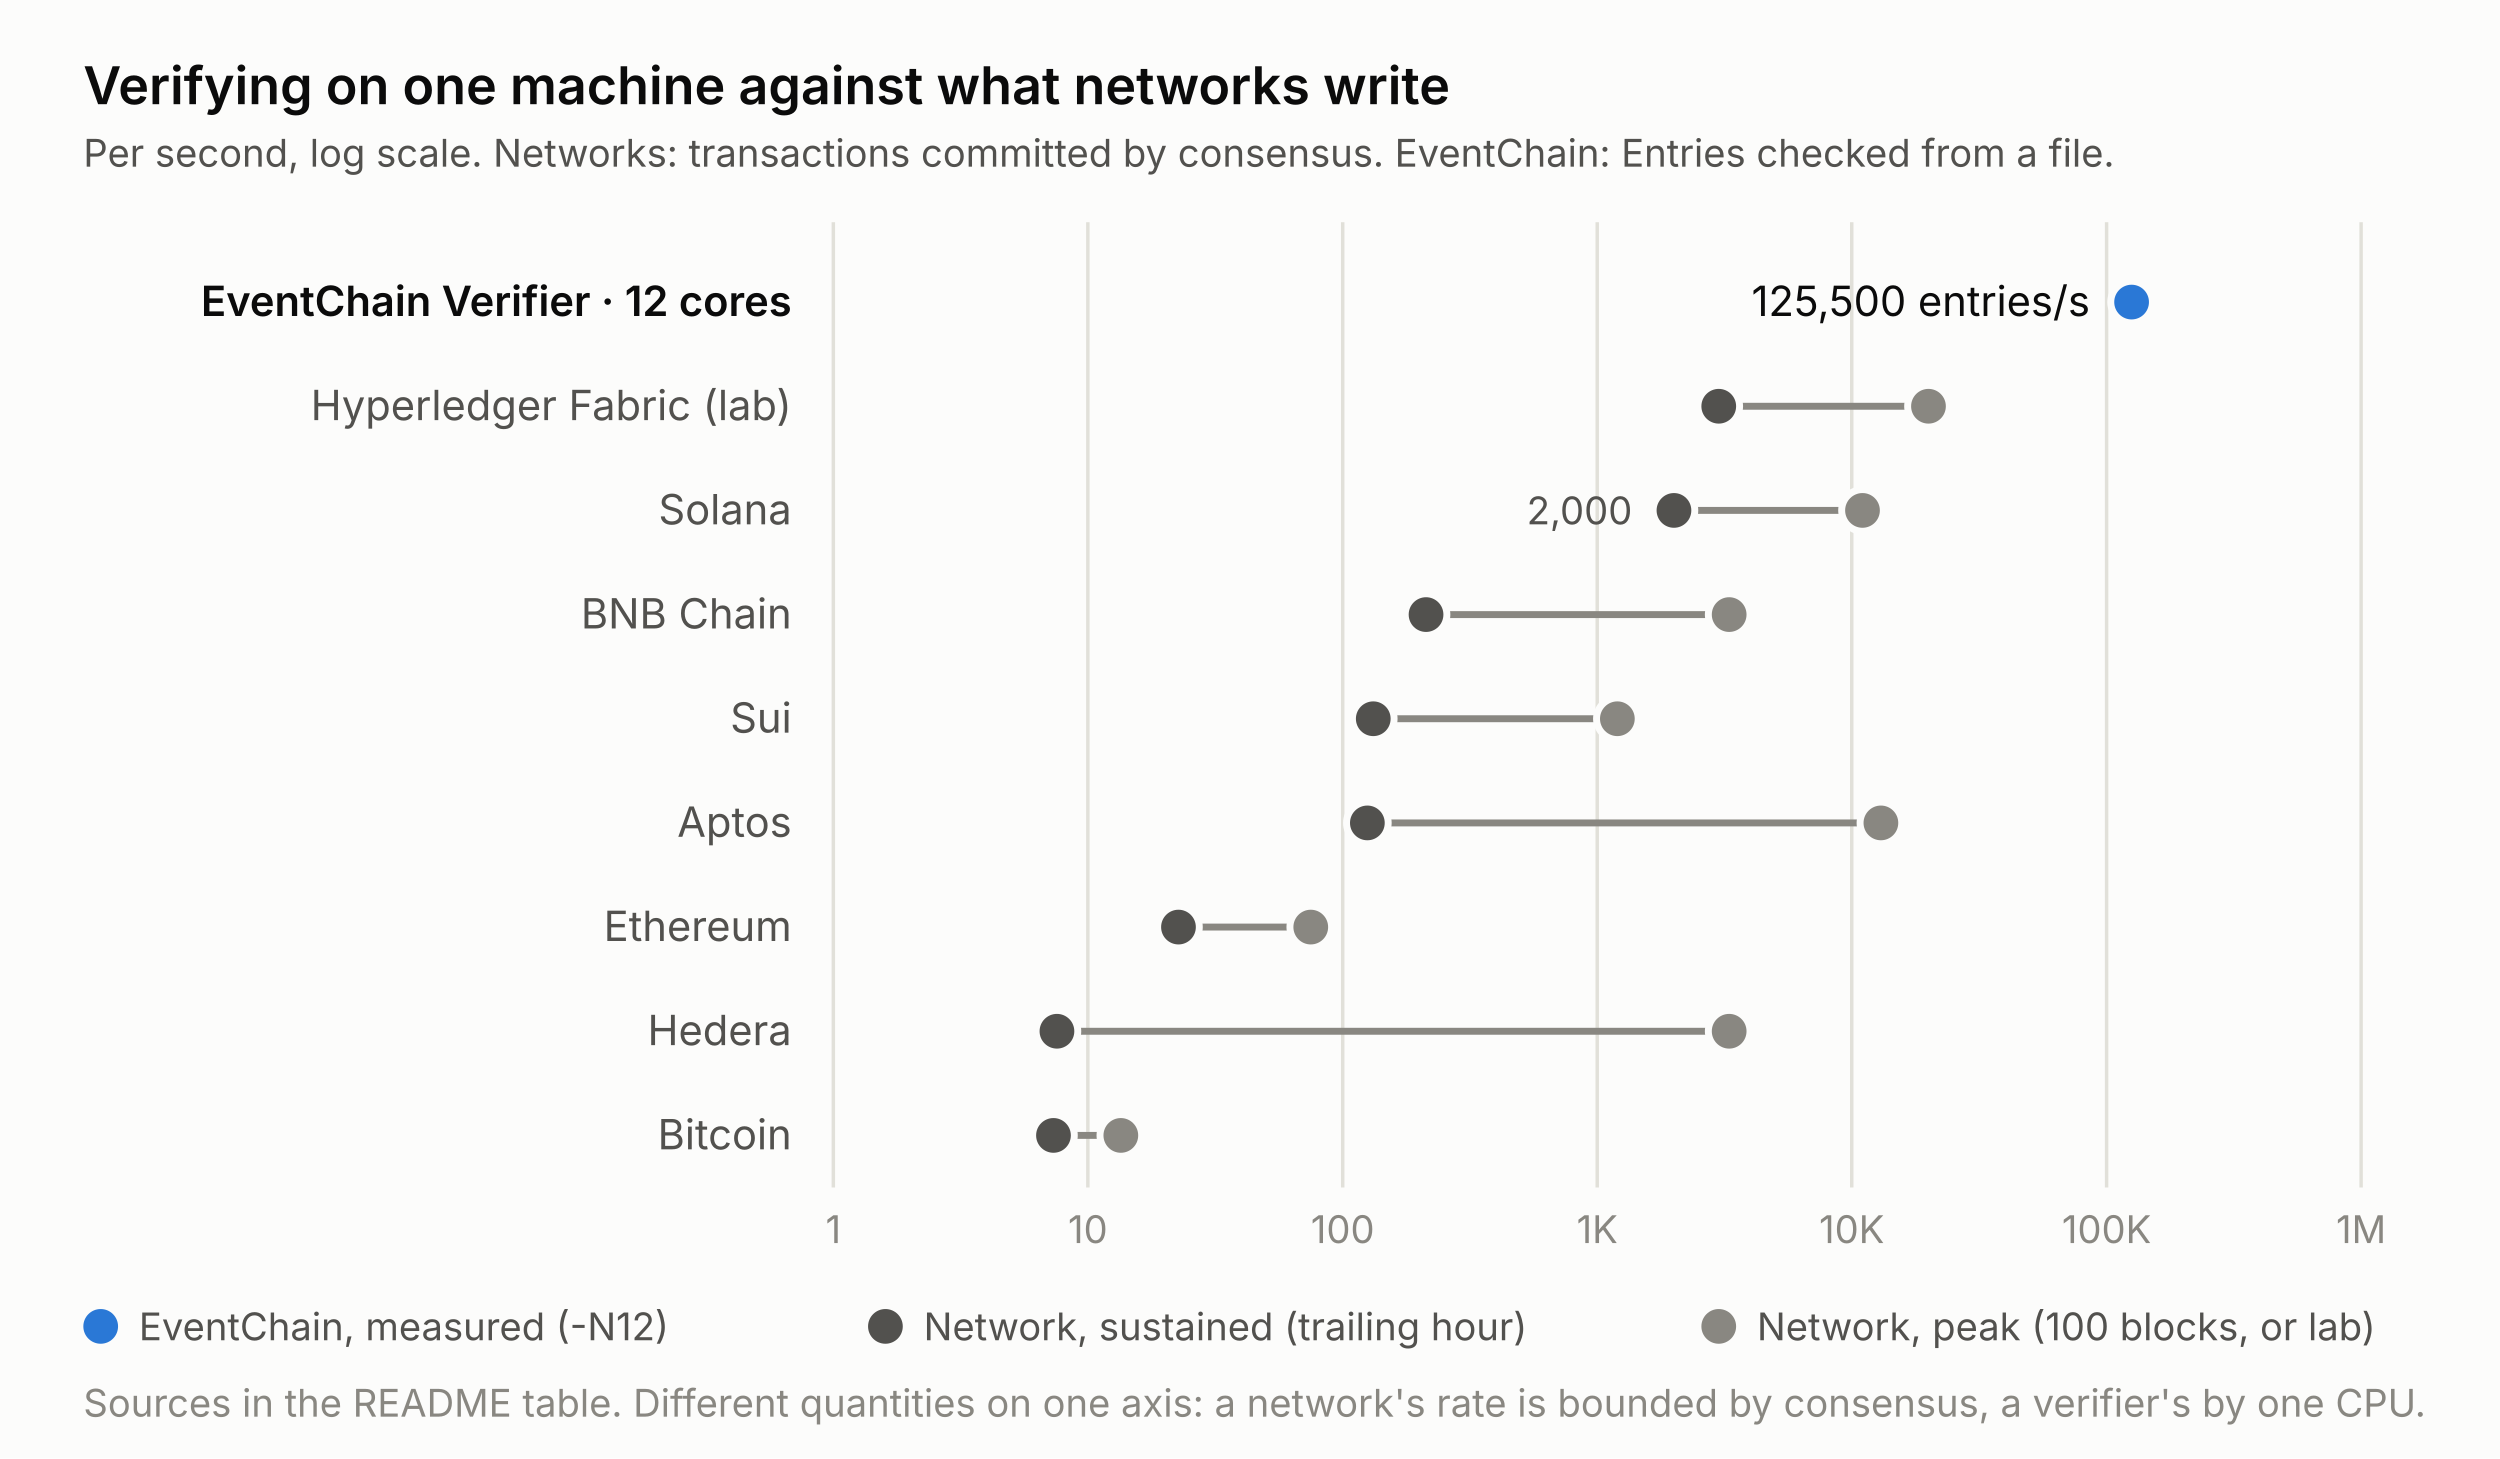
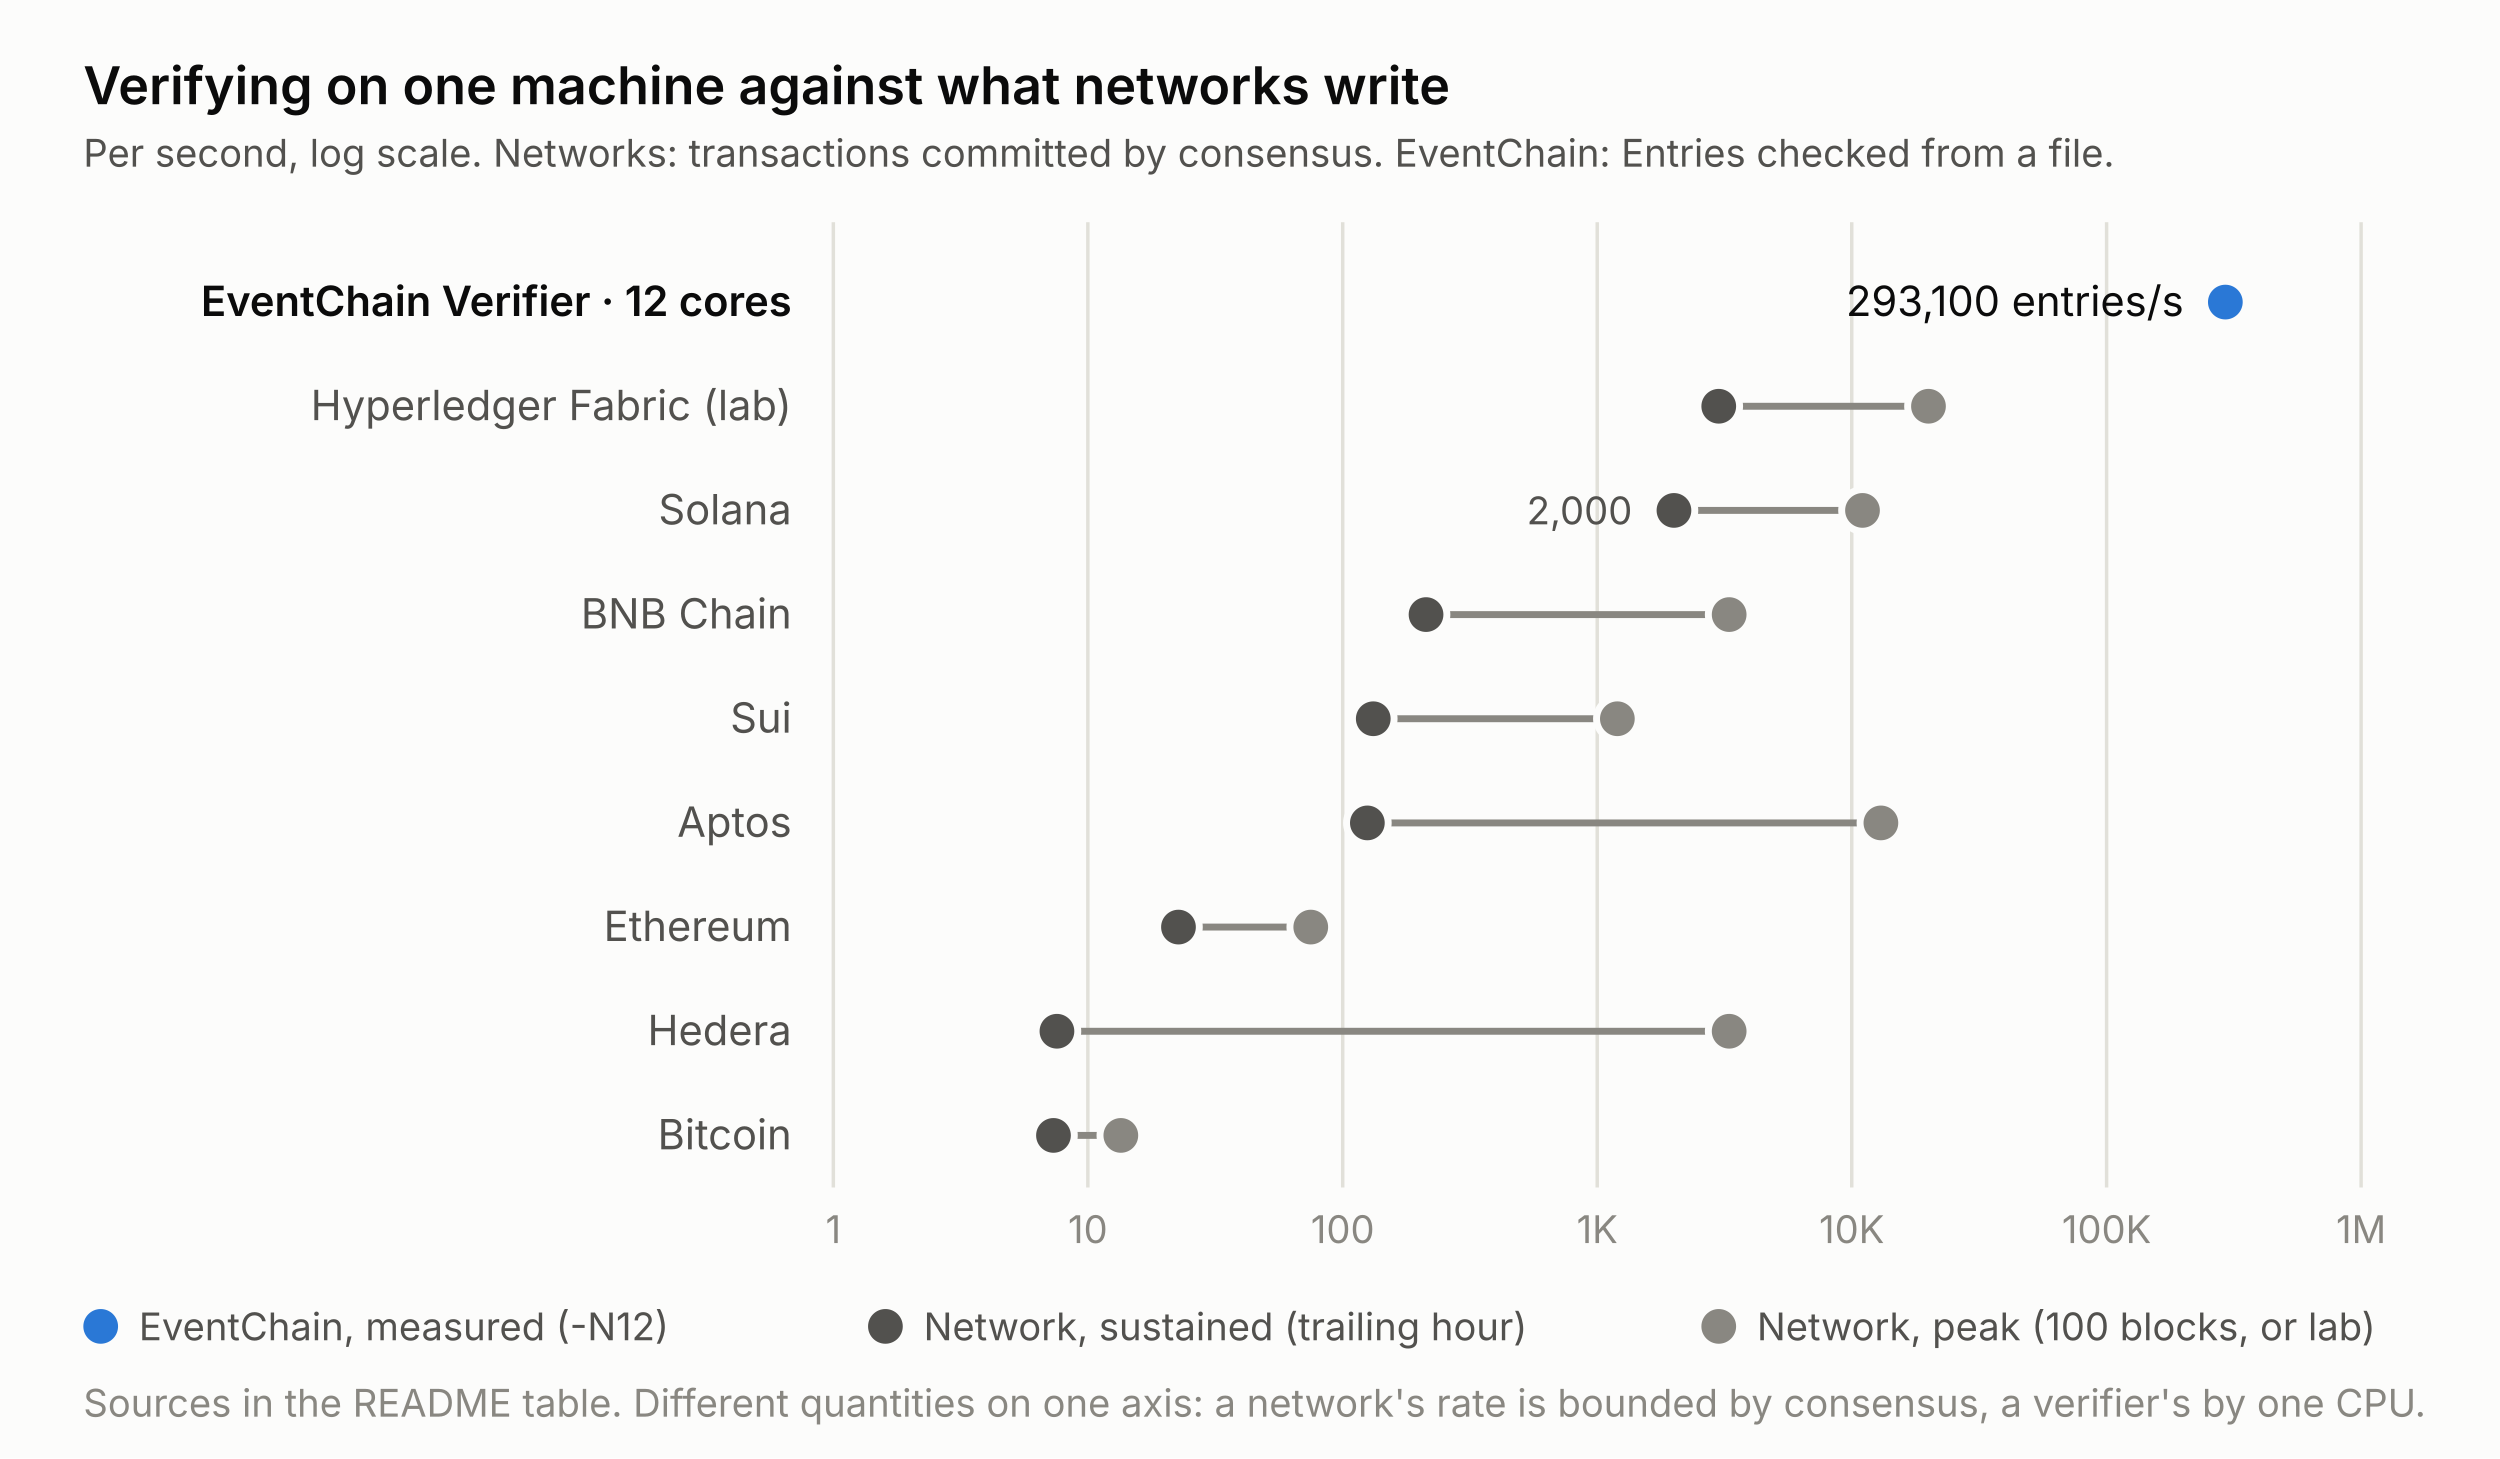
<svg xmlns="http://www.w3.org/2000/svg" width="720" height="420" viewBox="0 0 720 420" role="img">
  <rect width="720" height="420" fill="#fcfcfb" />
  <text x="24.0" y="30.0" font-family="system-ui, -apple-system, &quot;Segoe UI&quot;, sans-serif" font-size="15" fill="#0b0b0b" text-anchor="start" font-weight="600">Verifying on one machine against what networks write</text>
  <text x="24.0" y="48.0" font-family="system-ui, -apple-system, &quot;Segoe UI&quot;, sans-serif" font-size="11" fill="#52514e" text-anchor="start" font-weight="normal">Per second, log scale. Networks: transactions committed by consensus. EventChain: Entries checked from a file.</text>
  <line x1="240.0" y1="64" x2="240.0" y2="342" stroke="#e1e0d9" stroke-width="1" />
  <text x="240.0" y="358.0" font-family="system-ui, -apple-system, &quot;Segoe UI&quot;, sans-serif" font-size="11" fill="#898781" text-anchor="middle" font-weight="normal" font-variant-numeric="tabular-nums">1</text>
  <line x1="313.3" y1="64" x2="313.3" y2="342" stroke="#e1e0d9" stroke-width="1" />
  <text x="313.3" y="358.0" font-family="system-ui, -apple-system, &quot;Segoe UI&quot;, sans-serif" font-size="11" fill="#898781" text-anchor="middle" font-weight="normal" font-variant-numeric="tabular-nums">10</text>
  <line x1="386.7" y1="64" x2="386.7" y2="342" stroke="#e1e0d9" stroke-width="1" />
  <text x="386.7" y="358.0" font-family="system-ui, -apple-system, &quot;Segoe UI&quot;, sans-serif" font-size="11" fill="#898781" text-anchor="middle" font-weight="normal" font-variant-numeric="tabular-nums">100</text>
  <line x1="460.0" y1="64" x2="460.0" y2="342" stroke="#e1e0d9" stroke-width="1" />
  <text x="460.0" y="358.0" font-family="system-ui, -apple-system, &quot;Segoe UI&quot;, sans-serif" font-size="11" fill="#898781" text-anchor="middle" font-weight="normal" font-variant-numeric="tabular-nums">1K</text>
  <line x1="533.3" y1="64" x2="533.3" y2="342" stroke="#e1e0d9" stroke-width="1" />
  <text x="533.3" y="358.0" font-family="system-ui, -apple-system, &quot;Segoe UI&quot;, sans-serif" font-size="11" fill="#898781" text-anchor="middle" font-weight="normal" font-variant-numeric="tabular-nums">10K</text>
  <line x1="606.7" y1="64" x2="606.7" y2="342" stroke="#e1e0d9" stroke-width="1" />
  <text x="606.7" y="358.0" font-family="system-ui, -apple-system, &quot;Segoe UI&quot;, sans-serif" font-size="11" fill="#898781" text-anchor="middle" font-weight="normal" font-variant-numeric="tabular-nums">100K</text>
  <line x1="680.0" y1="64" x2="680.0" y2="342" stroke="#e1e0d9" stroke-width="1" />
  <text x="680.0" y="358.0" font-family="system-ui, -apple-system, &quot;Segoe UI&quot;, sans-serif" font-size="11" fill="#898781" text-anchor="middle" font-weight="normal" font-variant-numeric="tabular-nums">1M</text>
  <text x="228.0" y="91.0" font-family="system-ui, -apple-system, &quot;Segoe UI&quot;, sans-serif" font-size="12" fill="#0b0b0b" text-anchor="end" font-weight="600">EventChain Verifier · 12 cores</text>
-   <circle cx="613.9" cy="87.0" r="6" fill="#2a78d6" stroke="#fcfcfb" stroke-width="2" />
-   <text x="601.9" y="91.0" font-family="system-ui, -apple-system, &quot;Segoe UI&quot;, sans-serif" font-size="12" fill="#0b0b0b" text-anchor="end" font-weight="normal" font-variant-numeric="tabular-nums">125,500 entries/s</text>
+   <circle cx="640.9" cy="87.0" r="6" fill="#2a78d6" stroke="#fcfcfb" stroke-width="2" />
+   <text x="628.9" y="91.0" font-family="system-ui, -apple-system, &quot;Segoe UI&quot;, sans-serif" font-size="12" fill="#0b0b0b" text-anchor="end" font-weight="normal" font-variant-numeric="tabular-nums">293,100 entries/s</text>
  <text x="228.0" y="121.0" font-family="system-ui, -apple-system, &quot;Segoe UI&quot;, sans-serif" font-size="12" fill="#52514e" text-anchor="end" font-weight="normal">Hyperledger Fabric (lab)</text>
  <line x1="495.0" y1="117.0" x2="555.4" y2="117.0" stroke="#898781" stroke-width="2" stroke-linecap="round" />
  <circle cx="555.4" cy="117.0" r="6" fill="#898781" stroke="#fcfcfb" stroke-width="2" />
  <circle cx="495.0" cy="117.0" r="6" fill="#52514e" stroke="#fcfcfb" stroke-width="2" />
  <text x="228.0" y="151.0" font-family="system-ui, -apple-system, &quot;Segoe UI&quot;, sans-serif" font-size="12" fill="#52514e" text-anchor="end" font-weight="normal">Solana</text>
  <line x1="482.1" y1="147.0" x2="536.4" y2="147.0" stroke="#898781" stroke-width="2" stroke-linecap="round" />
  <circle cx="536.4" cy="147.0" r="6" fill="#898781" stroke="#fcfcfb" stroke-width="2" />
  <circle cx="482.1" cy="147.0" r="6" fill="#52514e" stroke="#fcfcfb" stroke-width="2" />
  <text x="470.1" y="151.0" font-family="system-ui, -apple-system, &quot;Segoe UI&quot;, sans-serif" font-size="11" fill="#52514e" text-anchor="end" font-weight="normal" font-variant-numeric="tabular-nums">2,000</text>
  <text x="228.0" y="181.0" font-family="system-ui, -apple-system, &quot;Segoe UI&quot;, sans-serif" font-size="12" fill="#52514e" text-anchor="end" font-weight="normal">BNB Chain</text>
  <line x1="410.7" y1="177.0" x2="498.0" y2="177.0" stroke="#898781" stroke-width="2" stroke-linecap="round" />
  <circle cx="498.0" cy="177.0" r="6" fill="#898781" stroke="#fcfcfb" stroke-width="2" />
  <circle cx="410.7" cy="177.0" r="6" fill="#52514e" stroke="#fcfcfb" stroke-width="2" />
  <text x="228.0" y="211.0" font-family="system-ui, -apple-system, &quot;Segoe UI&quot;, sans-serif" font-size="12" fill="#52514e" text-anchor="end" font-weight="normal">Sui</text>
  <line x1="395.5" y1="207.0" x2="465.8" y2="207.0" stroke="#898781" stroke-width="2" stroke-linecap="round" />
  <circle cx="465.8" cy="207.0" r="6" fill="#898781" stroke="#fcfcfb" stroke-width="2" />
  <circle cx="395.5" cy="207.0" r="6" fill="#52514e" stroke="#fcfcfb" stroke-width="2" />
  <text x="228.0" y="241.0" font-family="system-ui, -apple-system, &quot;Segoe UI&quot;, sans-serif" font-size="12" fill="#52514e" text-anchor="end" font-weight="normal">Aptos</text>
  <line x1="393.8" y1="237.0" x2="541.7" y2="237.0" stroke="#898781" stroke-width="2" stroke-linecap="round" />
  <circle cx="541.7" cy="237.0" r="6" fill="#898781" stroke="#fcfcfb" stroke-width="2" />
  <circle cx="393.8" cy="237.0" r="6" fill="#52514e" stroke="#fcfcfb" stroke-width="2" />
  <text x="228.0" y="271.0" font-family="system-ui, -apple-system, &quot;Segoe UI&quot;, sans-serif" font-size="12" fill="#52514e" text-anchor="end" font-weight="normal">Ethereum</text>
  <line x1="339.4" y1="267.0" x2="377.5" y2="267.0" stroke="#898781" stroke-width="2" stroke-linecap="round" />
  <circle cx="377.5" cy="267.0" r="6" fill="#898781" stroke="#fcfcfb" stroke-width="2" />
  <circle cx="339.4" cy="267.0" r="6" fill="#52514e" stroke="#fcfcfb" stroke-width="2" />
  <text x="228.0" y="301.0" font-family="system-ui, -apple-system, &quot;Segoe UI&quot;, sans-serif" font-size="12" fill="#52514e" text-anchor="end" font-weight="normal">Hedera</text>
  <line x1="304.4" y1="297.0" x2="498.0" y2="297.0" stroke="#898781" stroke-width="2" stroke-linecap="round" />
  <circle cx="498.0" cy="297.0" r="6" fill="#898781" stroke="#fcfcfb" stroke-width="2" />
  <circle cx="304.4" cy="297.0" r="6" fill="#52514e" stroke="#fcfcfb" stroke-width="2" />
  <text x="228.0" y="331.0" font-family="system-ui, -apple-system, &quot;Segoe UI&quot;, sans-serif" font-size="12" fill="#52514e" text-anchor="end" font-weight="normal">Bitcoin</text>
  <line x1="303.4" y1="327.0" x2="322.8" y2="327.0" stroke="#898781" stroke-width="2" stroke-linecap="round" />
  <circle cx="322.8" cy="327.0" r="6" fill="#898781" stroke="#fcfcfb" stroke-width="2" />
  <circle cx="303.4" cy="327.0" r="6" fill="#52514e" stroke="#fcfcfb" stroke-width="2" />
  <circle cx="29" cy="382" r="5" fill="#2a78d6" />
  <text x="40.0" y="386.0" font-family="system-ui, -apple-system, &quot;Segoe UI&quot;, sans-serif" font-size="11" fill="#52514e" text-anchor="start" font-weight="normal">EventChain, measured (-N12)</text>
  <circle cx="255" cy="382" r="5" fill="#52514e" />
  <text x="266.0" y="386.0" font-family="system-ui, -apple-system, &quot;Segoe UI&quot;, sans-serif" font-size="11" fill="#52514e" text-anchor="start" font-weight="normal">Network, sustained (trailing hour)</text>
  <circle cx="495" cy="382" r="5" fill="#898781" />
  <text x="506.0" y="386.0" font-family="system-ui, -apple-system, &quot;Segoe UI&quot;, sans-serif" font-size="11" fill="#52514e" text-anchor="start" font-weight="normal">Network, peak (100 blocks, or lab)</text>
  <text x="24.0" y="408.0" font-family="system-ui, -apple-system, &quot;Segoe UI&quot;, sans-serif" font-size="11" fill="#898781" text-anchor="start" font-weight="normal">Sources in the README table. Different quantities on one axis: a network's rate is bounded by consensus, a verifier's by one CPU.</text>
</svg>
